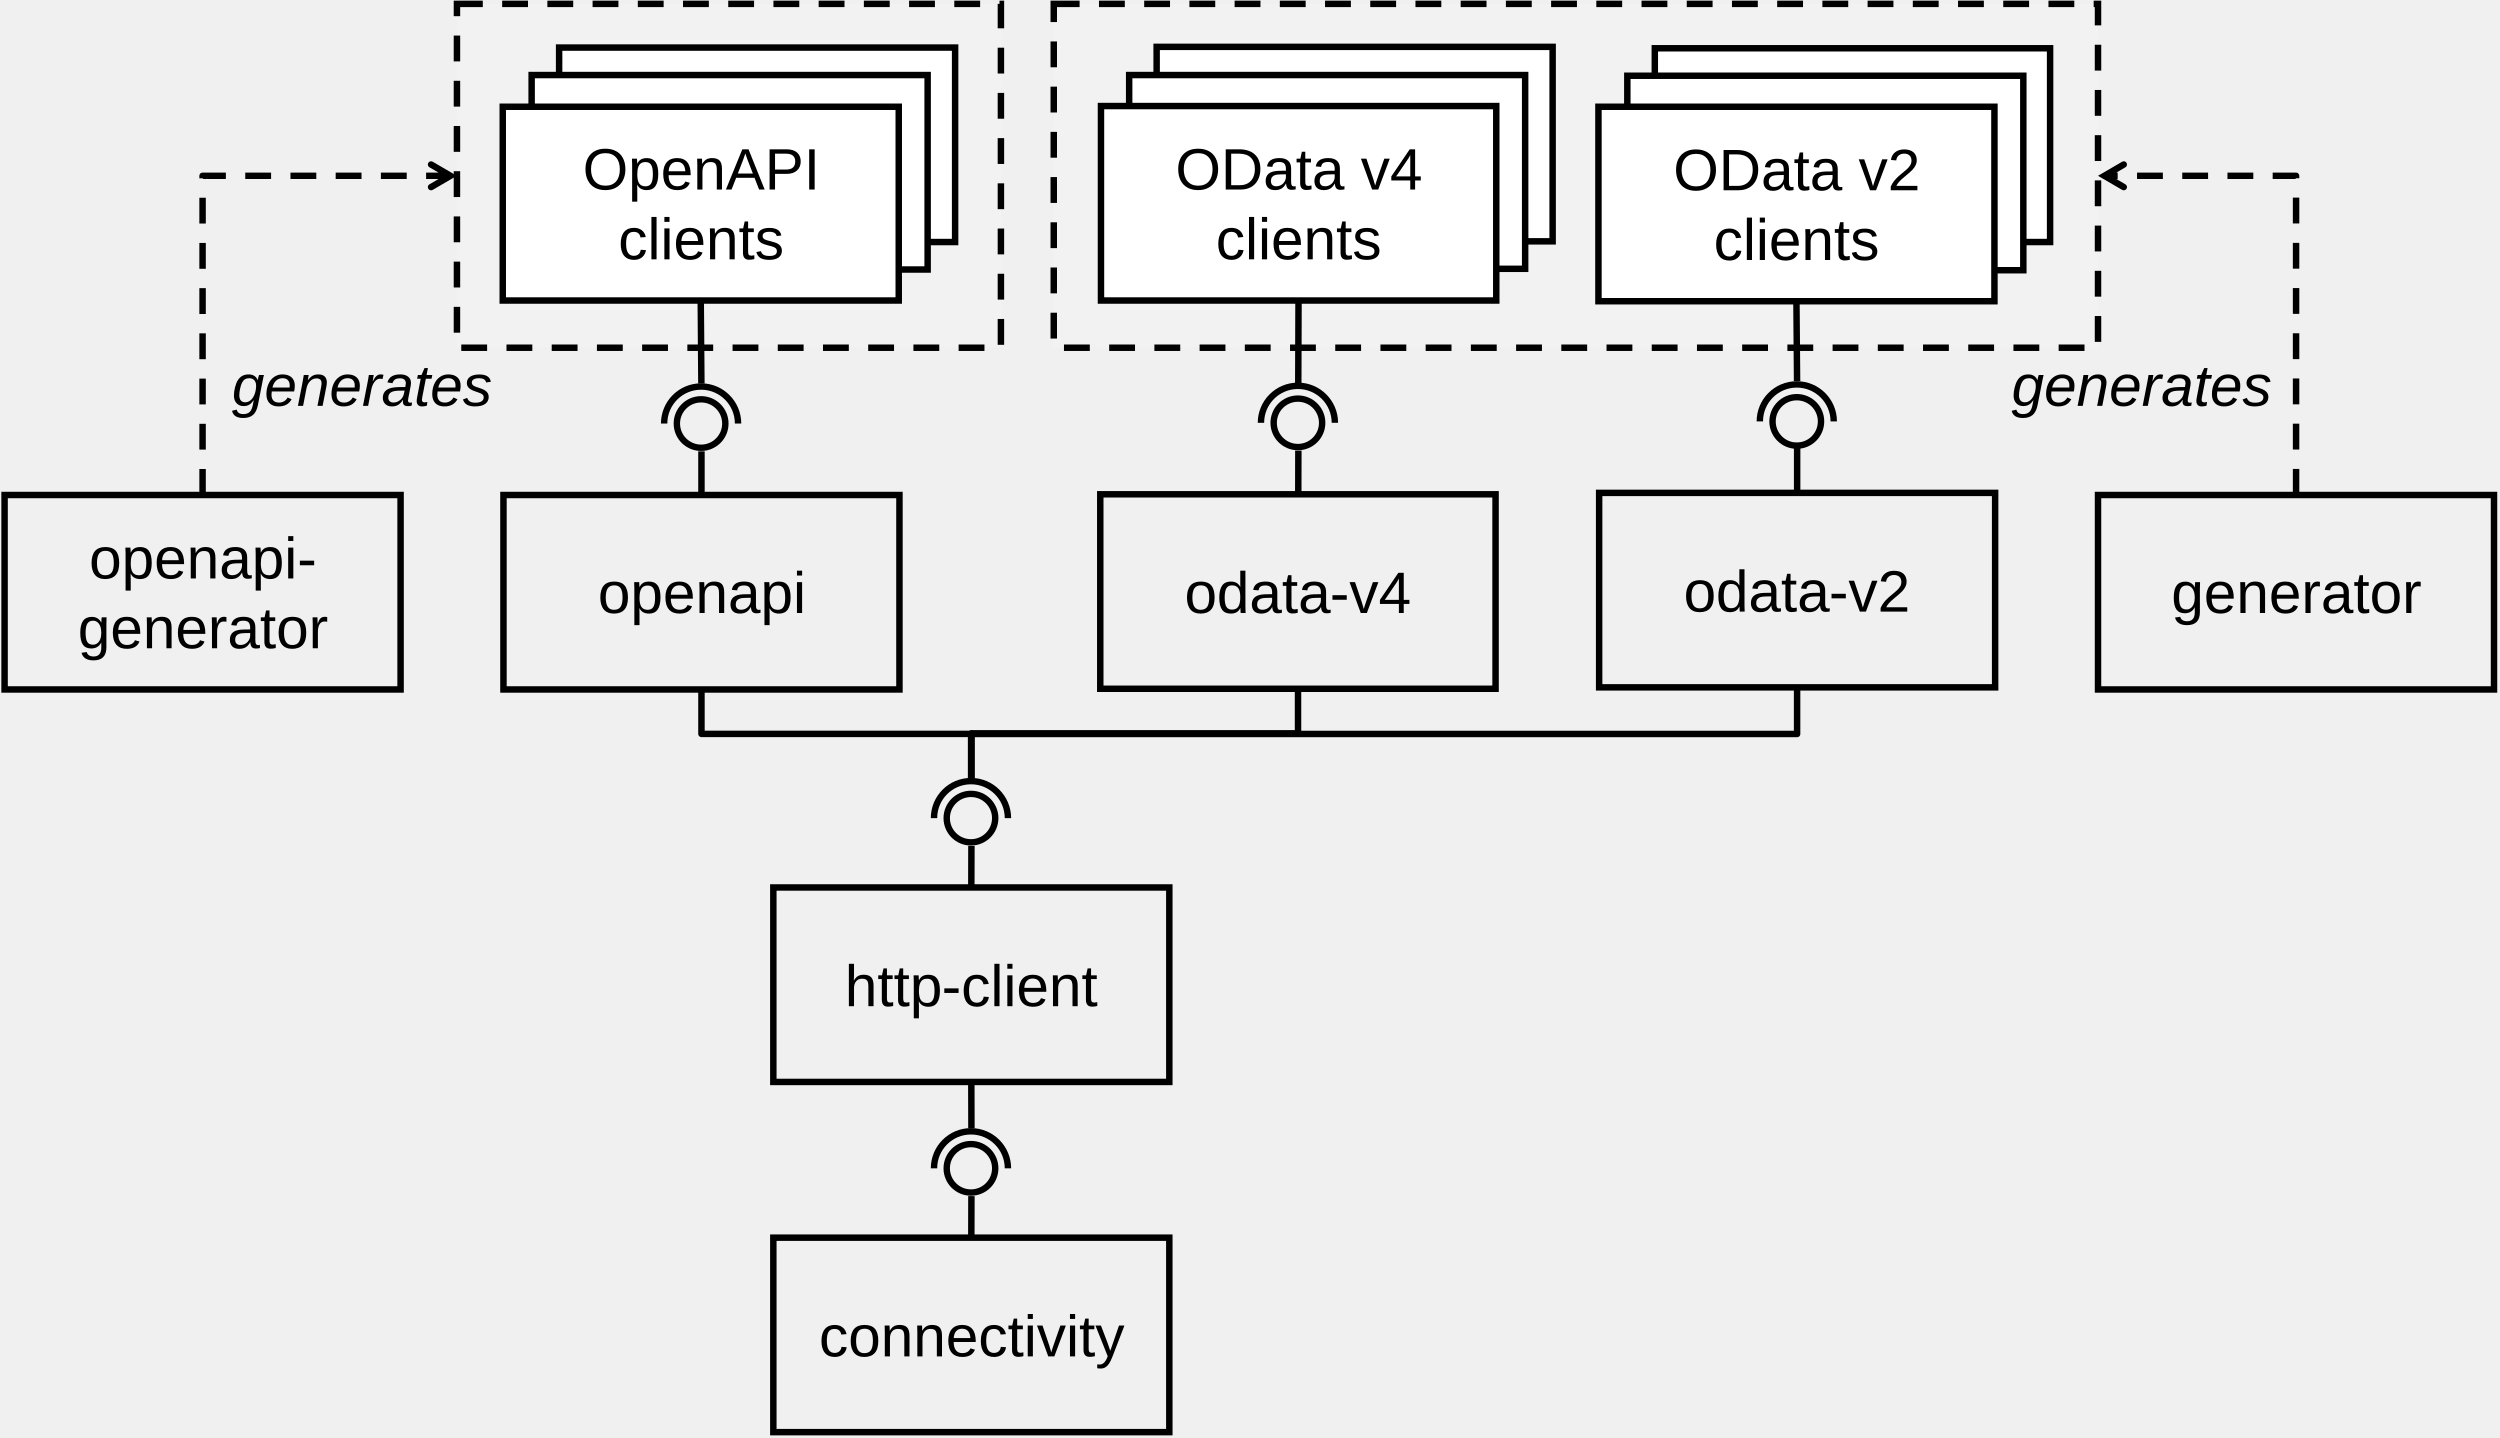
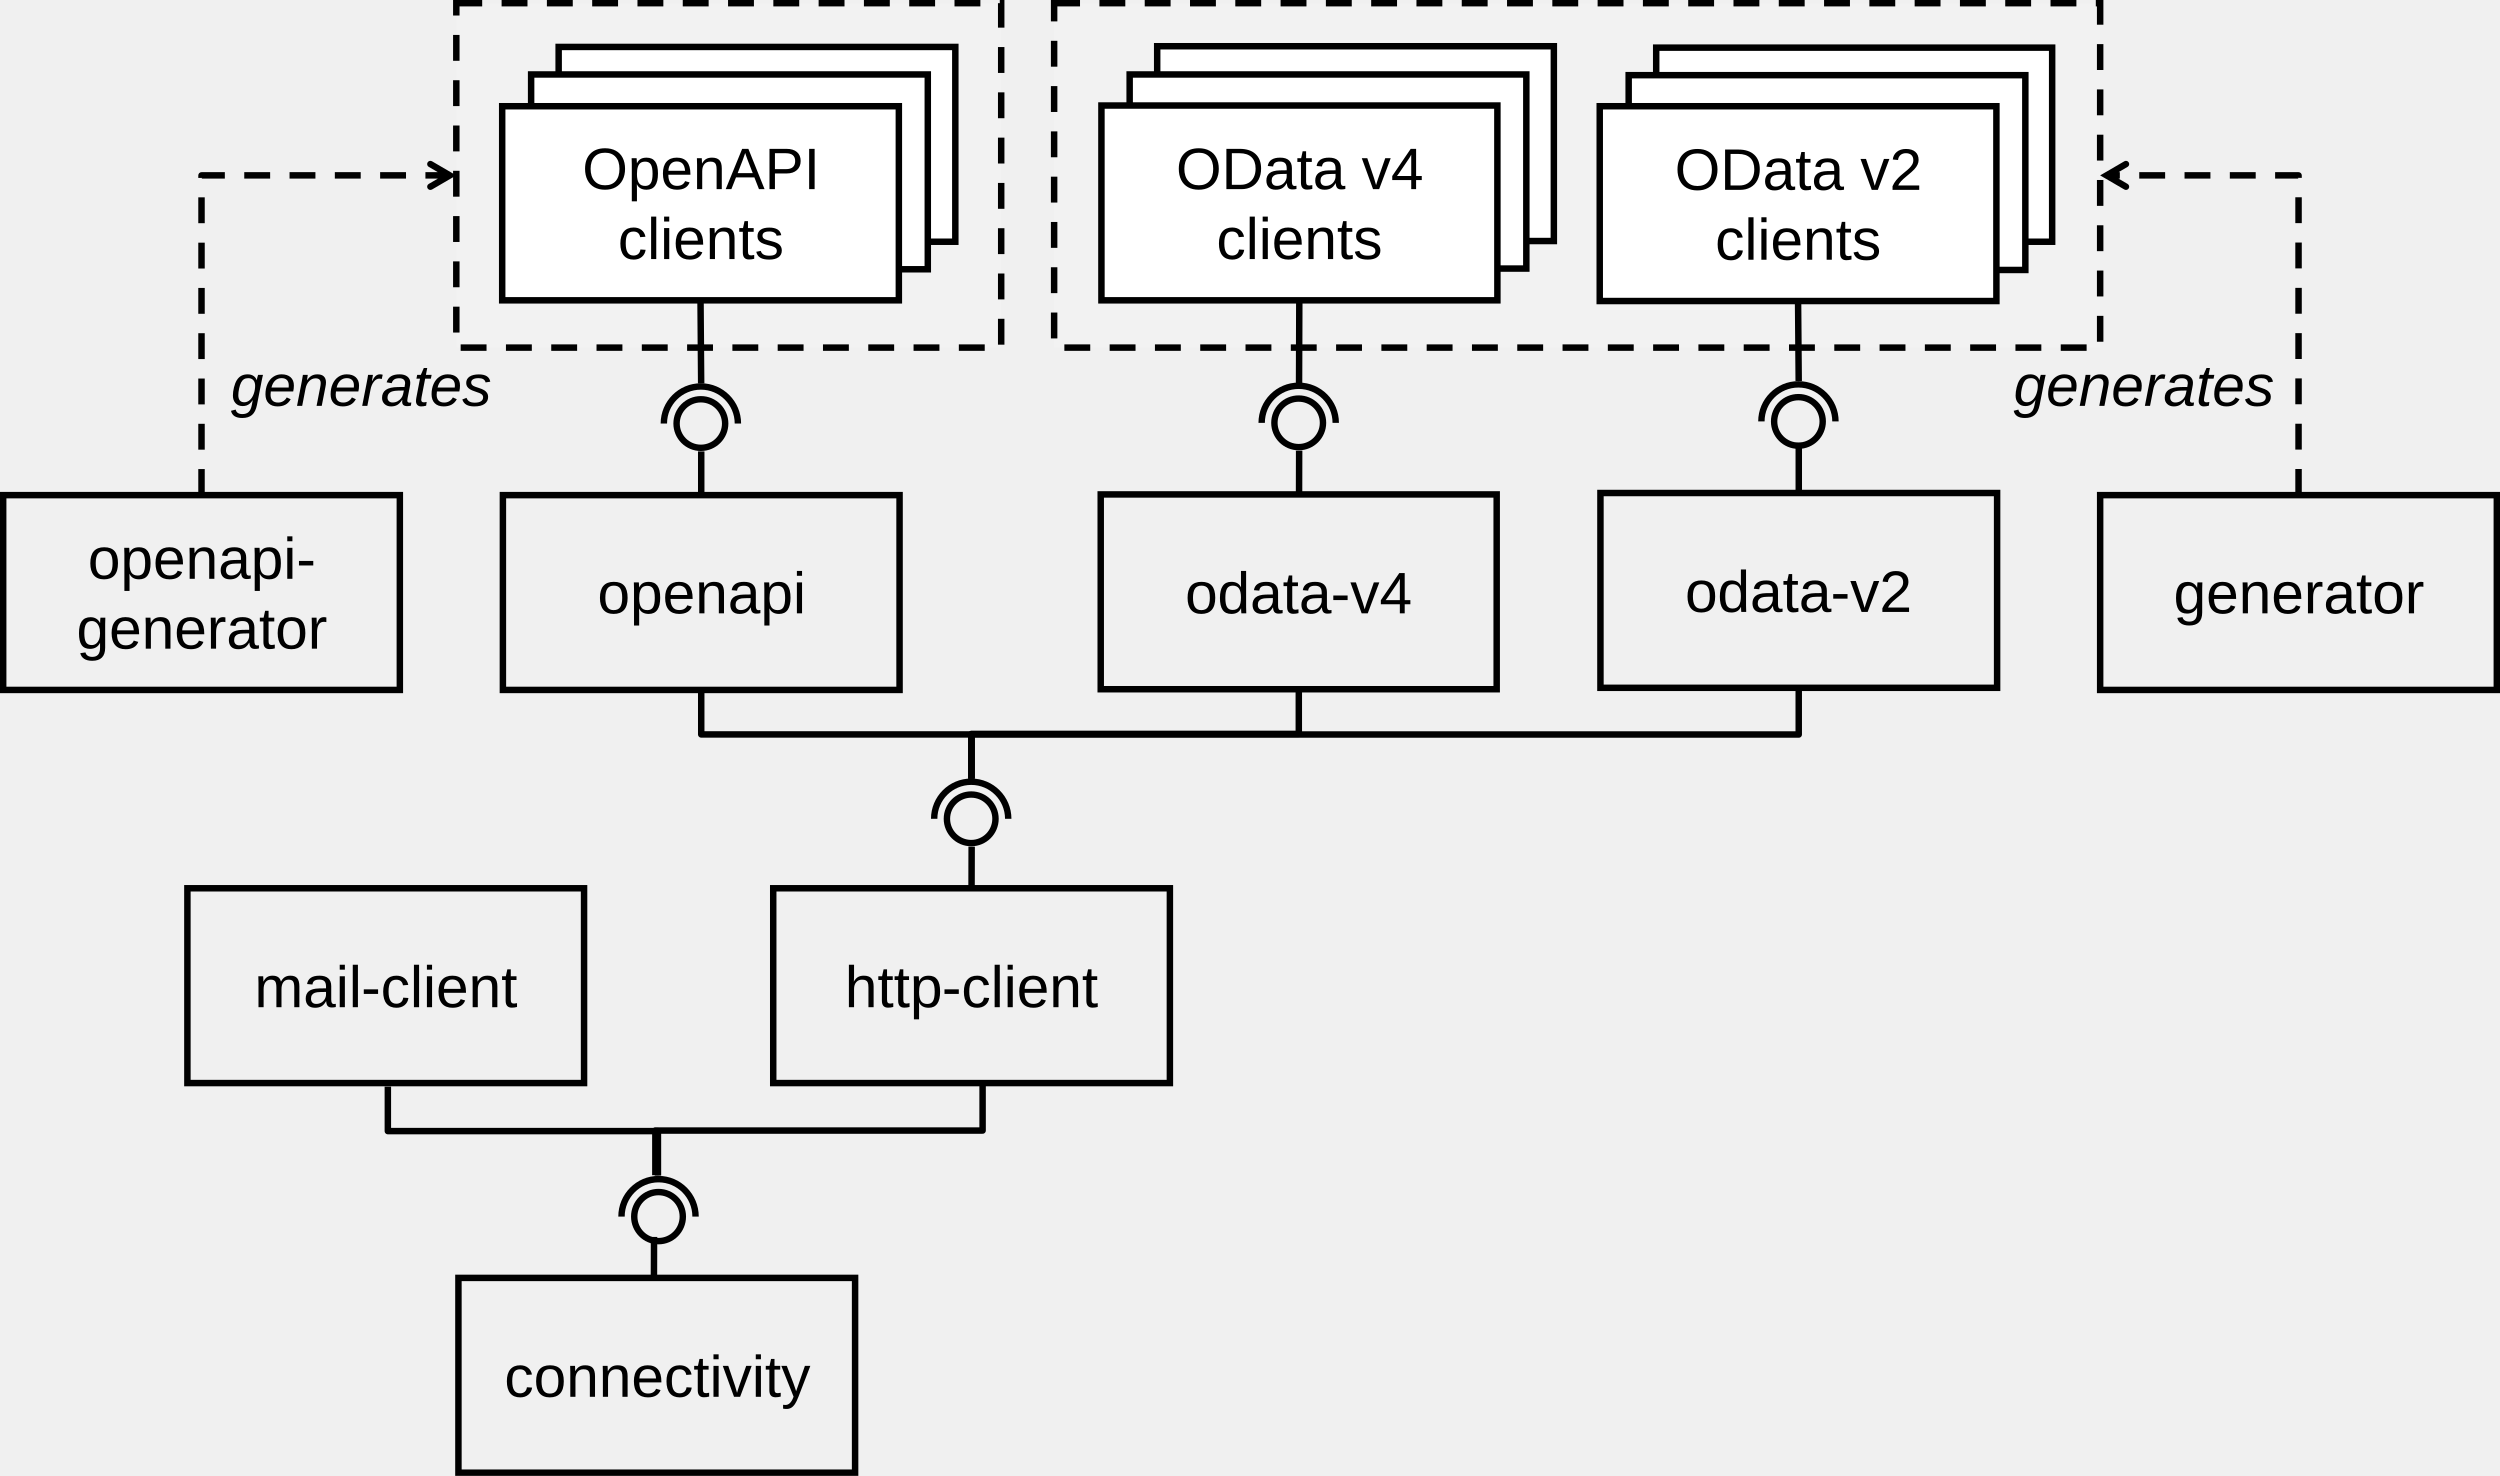
- <svg xmlns="http://www.w3.org/2000/svg" width="3548" height="2040" xml:space="preserve" overflow="hidden">
+ <svg xmlns="http://www.w3.org/2000/svg" width="3542" height="2091" overflow="hidden">
  <defs>
    <clipPath id="clip0">
-       <rect x="719" y="412" width="3548" height="2040" />
+       <rect x="721" y="413" width="3542" height="2091" />
    </clipPath>
  </defs>
-   <g clip-path="url(#clip0)" transform="translate(-719 -412)">
-     <rect x="1367.5" y="417.5" width="772" height="488" stroke="#000000" stroke-width="9.167" stroke-linecap="butt" stroke-linejoin="miter" stroke-miterlimit="8" stroke-dasharray="36.667 27.5" stroke-opacity="1" fill="#F2F2F2" fill-opacity="1" />
-     <rect x="2214.5" y="417.5" width="1482" height="488" stroke="#000000" stroke-width="9.167" stroke-linecap="butt" stroke-linejoin="miter" stroke-miterlimit="8" stroke-dasharray="36.667 27.5" stroke-opacity="1" fill="#F2F2F2" fill-opacity="1" />
-     <rect x="1816.5" y="2168.5" width="562" height="276" stroke="#000000" stroke-width="9.167" stroke-linecap="butt" stroke-linejoin="miter" stroke-miterlimit="8" stroke-opacity="1" fill="none" />
-     <text fill="#000000" fill-opacity="1" font-family="Arial,Arial_MSFontService,sans-serif" font-style="normal" font-variant="normal" font-weight="400" font-stretch="normal" font-size="83" text-anchor="start" direction="ltr" writing-mode="lr-tb" unicode-bidi="normal" text-decoration="none" transform="matrix(1 0 0 1 1881.31 2337)">connectivity</text>
-     <rect x="1816.5" y="1671.5" width="562" height="276" stroke="#000000" stroke-width="9.167" stroke-linecap="butt" stroke-linejoin="miter" stroke-miterlimit="8" stroke-opacity="1" fill="none" />
-     <text fill="#000000" fill-opacity="1" font-family="Arial,Arial_MSFontService,sans-serif" font-style="normal" font-variant="normal" font-weight="400" font-stretch="normal" font-size="83" text-anchor="start" direction="ltr" writing-mode="lr-tb" unicode-bidi="normal" text-decoration="none" transform="matrix(1 0 0 1 1917.97 1840)">http<tspan fill="#000000" fill-opacity="1" font-family="Arial,Arial_MSFontService,sans-serif" font-style="normal" font-variant="normal" font-weight="400" font-stretch="normal" font-size="83" text-anchor="start" direction="ltr" writing-mode="lr-tb" unicode-bidi="normal" text-decoration="none" x="137.5" y="0">-</tspan>client</text>
-     <rect x="2988.5" y="1111.5" width="562" height="276" stroke="#000000" stroke-width="9.167" stroke-linecap="butt" stroke-linejoin="miter" stroke-miterlimit="8" stroke-opacity="1" fill="none" />
-     <text fill="#000000" fill-opacity="1" font-family="Arial,Arial_MSFontService,sans-serif" font-style="normal" font-variant="normal" font-weight="400" font-stretch="normal" font-size="83" text-anchor="start" direction="ltr" writing-mode="lr-tb" unicode-bidi="normal" text-decoration="none" transform="matrix(1 0 0 1 3108.38 1280)">o<tspan fill="#000000" fill-opacity="1" font-family="Arial,Arial_MSFontService,sans-serif" font-style="normal" font-variant="normal" font-weight="400" font-stretch="normal" font-size="83" text-anchor="start" direction="ltr" writing-mode="lr-tb" unicode-bidi="normal" text-decoration="none" x="45.834" y="0">data</tspan>
-       <tspan fill="#000000" fill-opacity="1" font-family="Arial,Arial_MSFontService,sans-serif" font-style="normal" font-variant="normal" font-weight="400" font-stretch="normal" font-size="83" text-anchor="start" direction="ltr" writing-mode="lr-tb" unicode-bidi="normal" text-decoration="none" x="206.25" y="0">-</tspan>v2</text>
-     <rect x="2280.5" y="1113.5" width="561" height="276" stroke="#000000" stroke-width="9.167" stroke-linecap="butt" stroke-linejoin="miter" stroke-miterlimit="8" stroke-opacity="1" fill="none" />
-     <text fill="#000000" fill-opacity="1" font-family="Arial,Arial_MSFontService,sans-serif" font-style="normal" font-variant="normal" font-weight="400" font-stretch="normal" font-size="83" text-anchor="start" direction="ltr" writing-mode="lr-tb" unicode-bidi="normal" text-decoration="none" transform="matrix(1 0 0 1 2400.09 1282)">o<tspan fill="#000000" fill-opacity="1" font-family="Arial,Arial_MSFontService,sans-serif" font-style="normal" font-variant="normal" font-weight="400" font-stretch="normal" font-size="83" text-anchor="start" direction="ltr" writing-mode="lr-tb" unicode-bidi="normal" text-decoration="none" x="45.834" y="0">data</tspan>
-       <tspan fill="#000000" fill-opacity="1" font-family="Arial,Arial_MSFontService,sans-serif" font-style="normal" font-variant="normal" font-weight="400" font-stretch="normal" font-size="83" text-anchor="start" direction="ltr" writing-mode="lr-tb" unicode-bidi="normal" text-decoration="none" x="206.25" y="0">-</tspan>v4</text>
-     <rect x="1433.5" y="1114.5" width="562" height="276" stroke="#000000" stroke-width="9.167" stroke-linecap="butt" stroke-linejoin="miter" stroke-miterlimit="8" stroke-opacity="1" fill="none" />
-     <text fill="#000000" fill-opacity="1" font-family="Arial,Arial_MSFontService,sans-serif" font-style="normal" font-variant="normal" font-weight="400" font-stretch="normal" font-size="83" text-anchor="start" direction="ltr" writing-mode="lr-tb" unicode-bidi="normal" text-decoration="none" transform="matrix(1 0 0 1 1567.52 1282)">openapi</text>
-     <rect x="3696.5" y="1114.5" width="562" height="276" stroke="#000000" stroke-width="9.167" stroke-linecap="butt" stroke-linejoin="miter" stroke-miterlimit="8" stroke-opacity="1" fill="none" />
-     <text fill="#000000" fill-opacity="1" font-family="Arial,Arial_MSFontService,sans-serif" font-style="normal" font-variant="normal" font-weight="400" font-stretch="normal" font-size="83" text-anchor="start" direction="ltr" writing-mode="lr-tb" unicode-bidi="normal" text-decoration="none" transform="matrix(1 0 0 1 3800.51 1282)">generator</text>
-     <rect x="725.5" y="1114.5" width="562" height="276" stroke="#000000" stroke-width="9.167" stroke-linecap="butt" stroke-linejoin="miter" stroke-miterlimit="8" stroke-opacity="1" fill="none" />
-     <text fill="#000000" fill-opacity="1" font-family="Arial,Arial_MSFontService,sans-serif" font-style="normal" font-variant="normal" font-weight="400" font-stretch="normal" font-size="83" text-anchor="start" direction="ltr" writing-mode="lr-tb" unicode-bidi="normal" text-decoration="none" transform="matrix(1 0 0 1 845.477 1233)">openapi-<tspan fill="#000000" fill-opacity="1" font-family="Arial,Arial_MSFontService,sans-serif" font-style="normal" font-variant="normal" font-weight="400" font-stretch="normal" font-size="83" text-anchor="start" direction="ltr" writing-mode="lr-tb" unicode-bidi="normal" text-decoration="none" x="-16.042" y="99">generator</tspan>
+   <g clip-path="url(#clip0)" transform="translate(-721 -413)">
+     <rect x="1367.5" y="417.5" width="772" height="488" stroke="#000000" stroke-width="9.167" stroke-miterlimit="8" stroke-dasharray="36.667 27.5" fill="#F2F2F2" />
+     <rect x="2214.5" y="417.5" width="1482" height="488" stroke="#000000" stroke-width="9.167" stroke-miterlimit="8" stroke-dasharray="36.667 27.5" fill="#F2F2F2" />
+     <rect x="1816.5" y="1671.5" width="562" height="276" stroke="#000000" stroke-width="9.167" stroke-miterlimit="8" fill="none" />
+     <text font-family="Arial,Arial_MSFontService,sans-serif" font-weight="400" font-size="83" transform="matrix(1 0 0 1 1917.97 1840)">http<tspan font-size="83" x="137.5" y="0">-</tspan>client</text>
+     <rect x="2988.5" y="1111.5" width="562" height="276" stroke="#000000" stroke-width="9.167" stroke-miterlimit="8" fill="none" />
+     <text font-family="Arial,Arial_MSFontService,sans-serif" font-weight="400" font-size="83" transform="matrix(1 0 0 1 3108.38 1280)">o<tspan font-size="83" x="45.834" y="0">data</tspan>
+       <tspan font-size="83" x="206.25" y="0">-</tspan>v2</text>
+     <rect x="2280.5" y="1113.5" width="561" height="276" stroke="#000000" stroke-width="9.167" stroke-miterlimit="8" fill="none" />
+     <text font-family="Arial,Arial_MSFontService,sans-serif" font-weight="400" font-size="83" transform="matrix(1 0 0 1 2400.09 1282)">o<tspan font-size="83" x="45.834" y="0">data</tspan>
+       <tspan font-size="83" x="206.25" y="0">-</tspan>v4</text>
+     <rect x="1433.5" y="1114.5" width="562" height="276" stroke="#000000" stroke-width="9.167" stroke-miterlimit="8" fill="none" />
+     <text font-family="Arial,Arial_MSFontService,sans-serif" font-weight="400" font-size="83" transform="matrix(1 0 0 1 1567.52 1282)">openapi</text>
+     <rect x="3696.5" y="1114.5" width="562" height="276" stroke="#000000" stroke-width="9.167" stroke-miterlimit="8" fill="none" />
+     <text font-family="Arial,Arial_MSFontService,sans-serif" font-weight="400" font-size="83" transform="matrix(1 0 0 1 3800.51 1282)">generator</text>
+     <rect x="725.5" y="1114.5" width="562" height="276" stroke="#000000" stroke-width="9.167" stroke-miterlimit="8" fill="none" />
+     <text font-family="Arial,Arial_MSFontService,sans-serif" font-weight="400" font-size="83" transform="matrix(1 0 0 1 845.477 1233)">openapi-<tspan font-size="83" x="-16.042" y="99">generator</tspan>
    </text>
-     <path d="M0 0 0.136 59.397" stroke="#000000" stroke-width="9.167" stroke-linecap="butt" stroke-linejoin="round" stroke-miterlimit="10" stroke-opacity="1" fill="none" fill-rule="evenodd" transform="matrix(1 0 0 -1 2097.5 2168.9)" />
-     <path d="M2097.64 2013.3 2097.5 1947.5" stroke="#000000" stroke-width="9.167" stroke-linecap="butt" stroke-linejoin="round" stroke-miterlimit="10" stroke-opacity="1" fill="none" fill-rule="evenodd" />
-     <path d="M2097.5 1516.02 2097.5 1452.76 2561.15 1452.76 2561.15 1389.5" stroke="#000000" stroke-width="9.167" stroke-linecap="butt" stroke-linejoin="round" stroke-miterlimit="10" stroke-opacity="1" fill="none" fill-rule="evenodd" />
-     <path d="M3269.44 1387.5 3269.44 1453.66 2097.5 1453.66 2097.5 1516.08" stroke="#000000" stroke-width="9.167" stroke-linecap="butt" stroke-linejoin="round" stroke-miterlimit="10" stroke-opacity="1" fill="none" fill-rule="evenodd" />
-     <path d="M0-4.583 36.667-4.583 36.667 4.583 0 4.583ZM64.167-4.583 100.833-4.583 100.833 4.583 64.167 4.583ZM128.333-4.583 165-4.583 165 4.583 128.333 4.583ZM192.5-4.583 229.167-4.583 229.167 4.583 192.5 4.583ZM256.667-4.583 293.333-4.583 293.333 4.583 256.667 4.583ZM320.833-4.583 357.5-4.583 357.5 4.583 320.833 4.583ZM385-4.583 421.667-4.583 421.667 4.583 385 4.583ZM449.167-4.583 452.64-4.583C455.172-4.583 457.224-2.531 457.224 0L457.224 33.193 448.057 33.193 448.057 0 452.64 4.583 449.167 4.583ZM457.224 60.693 457.224 97.36 448.057 97.36 448.057 60.693ZM457.224 124.86 457.224 161.526 448.057 161.526 448.057 124.86ZM457.224 189.026 457.224 225.693 448.057 225.693 448.057 189.026ZM457.224 253.193 457.224 272.008 448.057 272.008 448.057 253.193ZM472.641 246.817 452.64 281.104 432.64 246.817C431.364 244.631 432.103 241.824 434.289 240.549 436.476 239.273 439.282 240.012 440.558 242.198L456.599 269.698 448.681 269.698 464.723 242.198C465.998 240.012 468.805 239.273 470.991 240.549 473.178 241.824 473.916 244.631 472.641 246.817Z" fill="#000000" fill-rule="nonzero" fill-opacity="1" transform="matrix(-1.83697e-16 -1 -1 1.83697e-16 3977.58 1114.14)" />
-     <path d="M1001.92 1114.27 1001.92 1077.61 1011.08 1077.61 1011.08 1114.27ZM1001.92 1050.11 1001.92 1013.44 1011.08 1013.44 1011.08 1050.11ZM1001.92 985.939 1001.92 949.272 1011.08 949.272 1011.08 985.939ZM1001.92 921.772 1001.92 885.105 1011.08 885.105 1011.08 921.772ZM1001.92 857.605 1001.92 820.939 1011.08 820.939 1011.08 857.605ZM1001.92 793.439 1001.92 756.772 1011.08 756.772 1011.08 793.439ZM1001.92 729.272 1001.92 692.605 1011.08 692.605 1011.08 729.272ZM1001.92 665.105 1001.92 661.5C1001.92 658.969 1003.97 656.917 1006.5 656.917L1039.56 656.917 1039.56 666.083 1006.5 666.083 1011.08 661.5 1011.08 665.105ZM1067.06 656.917 1103.73 656.917 1103.73 666.083 1067.06 666.083ZM1131.23 656.917 1167.89 656.917 1167.89 666.083 1131.23 666.083ZM1195.39 656.917 1232.06 656.917 1232.06 666.083 1195.39 666.083ZM1259.56 656.917 1296.23 656.917 1296.23 666.083 1259.56 666.083ZM1323.73 656.917 1358.26 656.917 1358.26 666.083 1323.73 666.083ZM1333.07 641.499 1367.36 661.5 1333.07 681.501C1330.88 682.776 1328.08 682.037 1326.8 679.851 1325.52 677.664 1326.26 674.858 1328.45 673.583L1355.95 657.541 1355.95 665.459 1328.45 649.417C1326.26 648.142 1325.52 645.335 1326.8 643.149 1328.08 640.962 1330.88 640.224 1333.07 641.499Z" fill="#000000" fill-rule="nonzero" fill-opacity="1" />
-     <path d="M3269.5 1112.21 3269.5 1040.5" stroke="#000000" stroke-width="9.167" stroke-linecap="butt" stroke-linejoin="round" stroke-miterlimit="10" stroke-opacity="1" fill="none" fill-rule="evenodd" />
-     <path d="M0 0 0.126 62.273" stroke="#000000" stroke-width="9.167" stroke-linecap="butt" stroke-linejoin="round" stroke-miterlimit="10" stroke-opacity="1" fill="none" fill-rule="evenodd" transform="matrix(1 0 0 -1 2561.5 1113.77)" />
-     <path d="M0 0 0 61.502" stroke="#000000" stroke-width="9.167" stroke-linecap="butt" stroke-linejoin="round" stroke-miterlimit="10" stroke-opacity="1" fill="none" fill-rule="evenodd" transform="matrix(1 0 0 -1 1714.5 1114)" />
-     <path d="M0 0 0.713 236.162" stroke="#000000" stroke-width="9.167" stroke-linecap="butt" stroke-linejoin="round" stroke-miterlimit="10" stroke-opacity="1" fill="none" fill-rule="evenodd" transform="matrix(1 0 0 -1 2561.5 955.662)" />
-     <path d="M1713.5 838.5 1714.41 956.432" stroke="#000000" stroke-width="9.167" stroke-linecap="butt" stroke-linejoin="round" stroke-miterlimit="10" stroke-opacity="1" fill="none" fill-rule="evenodd" />
-     <path d="M3269.4 953.016 3268.5 839.5" stroke="#000000" stroke-width="9.167" stroke-linecap="butt" stroke-linejoin="round" stroke-miterlimit="10" stroke-opacity="1" fill="none" fill-rule="evenodd" />
-     <text fill="#000000" fill-opacity="1" font-family="Arial,Arial_MSFontService,sans-serif" font-style="italic" font-variant="normal" font-weight="400" font-stretch="normal" font-size="83" text-anchor="start" direction="ltr" writing-mode="lr-tb" unicode-bidi="normal" text-decoration="none" transform="matrix(1 0 0 1 1048.14 988)">generates</text>
-     <path d="M0 0 63.032 0 63.032 382.672 126.063 382.672" stroke="#000000" stroke-width="9.167" stroke-linecap="butt" stroke-linejoin="round" stroke-miterlimit="10" stroke-opacity="1" fill="none" fill-rule="evenodd" transform="matrix(1.83697e-16 1 1 -1.83697e-16 1714.5 1390.5)" />
-     <path d="M2154 1573.08 2144.93 1573.08C2144.93 1546.57 2123.47 1525.08 2097 1525.08 2070.53 1525.08 2049.07 1546.57 2049.07 1573.08L2040 1573.08C2040 1541.56 2065.52 1516 2097 1516 2128.48 1516 2154 1541.56 2154 1573.08ZM2097 1602.96C2113.49 1602.96 2126.87 1589.59 2126.87 1573.08 2126.87 1556.58 2113.49 1543.2 2097 1543.2 2080.51 1543.2 2067.13 1556.58 2067.13 1573.08 2067.13 1589.59 2080.51 1602.96 2097 1602.96ZM2097 1612C2075.49 1612 2058.04 1594.58 2058.04 1573.08 2058.04 1551.59 2075.49 1534.16 2097 1534.16 2118.52 1534.16 2135.96 1551.59 2135.96 1573.08 2135.96 1594.58 2118.52 1612 2097 1612Z" fill="#000000" fill-rule="evenodd" fill-opacity="1" />
-     <path d="M0 0 0.136 59.647" stroke="#000000" stroke-width="9.167" stroke-linecap="butt" stroke-linejoin="round" stroke-miterlimit="10" stroke-opacity="1" fill="none" fill-rule="evenodd" transform="matrix(1 0 0 -1 2097.5 1672.15)" />
-     <path d="M2154 2070.08 2144.93 2070.08C2144.93 2043.57 2123.47 2022.08 2097 2022.08 2070.53 2022.08 2049.07 2043.57 2049.07 2070.08L2040 2070.08C2040 2038.56 2065.52 2013 2097 2013 2128.48 2013 2154 2038.56 2154 2070.08ZM2097 2099.96C2113.49 2099.96 2126.87 2086.59 2126.87 2070.08 2126.87 2053.58 2113.49 2040.2 2097 2040.2 2080.51 2040.2 2067.13 2053.58 2067.13 2070.08 2067.13 2086.59 2080.51 2099.96 2097 2099.96ZM2097 2109C2075.49 2109 2058.04 2091.58 2058.04 2070.08 2058.04 2048.59 2075.49 2031.16 2097 2031.16 2118.52 2031.16 2135.96 2048.59 2135.96 2070.08 2135.96 2091.58 2118.52 2109 2097 2109Z" fill="#000000" fill-rule="evenodd" fill-opacity="1" />
-     <path d="M3326 1010.08 3316.93 1010.08C3316.93 983.571 3295.47 962.081 3269 962.081 3242.53 962.081 3221.07 983.571 3221.07 1010.08L3212 1010.08C3212 978.556 3237.52 953 3269 953 3300.48 953 3326 978.556 3326 1010.08ZM3269 1039.96C3285.49 1039.96 3298.87 1026.59 3298.87 1010.08 3298.87 993.577 3285.49 980.198 3269 980.198 3252.51 980.198 3239.13 993.577 3239.13 1010.08 3239.13 1026.59 3252.51 1039.96 3269 1039.96ZM3269 1049C3247.49 1049 3230.04 1031.58 3230.04 1010.08 3230.04 988.587 3247.49 971.162 3269 971.162 3290.52 971.162 3307.96 988.587 3307.96 1010.08 3307.96 1031.58 3290.52 1049 3269 1049Z" fill="#000000" fill-rule="evenodd" fill-opacity="1" />
-     <path d="M2618 1012.08 2608.93 1012.08C2608.93 985.571 2587.47 964.081 2561 964.081 2534.53 964.081 2513.07 985.571 2513.07 1012.08L2504 1012.08C2504 980.556 2529.52 955 2561 955 2592.48 955 2618 980.556 2618 1012.08ZM2561 1041.96C2577.49 1041.96 2590.87 1028.59 2590.87 1012.08 2590.87 995.577 2577.49 982.198 2561 982.198 2544.51 982.198 2531.13 995.577 2531.13 1012.08 2531.13 1028.59 2544.51 1041.96 2561 1041.96ZM2561 1051C2539.48 1051 2522.04 1033.58 2522.04 1012.08 2522.04 990.587 2539.48 973.162 2561 973.162 2582.52 973.162 2599.96 990.587 2599.96 1012.08 2599.96 1033.58 2582.52 1051 2561 1051Z" fill="#000000" fill-rule="evenodd" fill-opacity="1" />
-     <path d="M1771 1013.08 1761.93 1013.08C1761.93 986.571 1740.47 965.081 1714 965.081 1687.53 965.081 1666.07 986.571 1666.07 1013.08L1657 1013.08C1657 981.556 1682.52 956 1714 956 1745.48 956 1771 981.556 1771 1013.08ZM1714 1042.96C1730.49 1042.96 1743.87 1029.59 1743.87 1013.08 1743.87 996.577 1730.49 983.198 1714 983.198 1697.51 983.198 1684.13 996.577 1684.13 1013.08 1684.13 1029.59 1697.51 1042.96 1714 1042.96ZM1714 1052C1692.48 1052 1675.04 1034.58 1675.04 1013.08 1675.04 991.587 1692.48 974.162 1714 974.162 1735.52 974.162 1752.96 991.587 1752.96 1013.08 1752.96 1034.58 1735.52 1052 1714 1052Z" fill="#000000" fill-rule="evenodd" fill-opacity="1" />
-     <text fill="#000000" fill-opacity="1" font-family="Arial,Arial_MSFontService,sans-serif" font-style="italic" font-variant="normal" font-weight="400" font-stretch="normal" font-size="83" text-anchor="start" direction="ltr" writing-mode="lr-tb" unicode-bidi="normal" text-decoration="none" transform="matrix(1 0 0 1 3573.86 988)">generates</text>
-     <rect x="1512.5" y="479.5" width="562" height="276" stroke="#000000" stroke-width="9.167" stroke-linecap="butt" stroke-linejoin="miter" stroke-miterlimit="8" stroke-opacity="1" fill="#FFFFFF" fill-opacity="1" />
-     <text fill="#000000" fill-opacity="1" font-family="Arial,Arial_MSFontService,sans-serif" font-style="normal" font-variant="normal" font-weight="400" font-stretch="normal" font-size="83" text-anchor="start" direction="ltr" writing-mode="lr-tb" unicode-bidi="normal" text-decoration="none" transform="matrix(1 0 0 1 1625.49 598)">OpenAPI<tspan fill="#000000" fill-opacity="1" font-family="Arial,Arial_MSFontService,sans-serif" font-style="normal" font-variant="normal" font-weight="400" font-stretch="normal" font-size="83" text-anchor="start" direction="ltr" writing-mode="lr-tb" unicode-bidi="normal" text-decoration="none" x="71.042" y="99">client</tspan>
+     <path d="M2097.5 1516.02 2097.5 1452.76 2561.15 1452.76 2561.15 1389.5" stroke="#000000" stroke-width="9.167" stroke-linejoin="round" stroke-miterlimit="10" fill="none" fill-rule="evenodd" />
+     <path d="M3269.44 1387.5 3269.44 1453.66 2097.5 1453.66 2097.5 1516.08" stroke="#000000" stroke-width="9.167" stroke-linejoin="round" stroke-miterlimit="10" fill="none" fill-rule="evenodd" />
+     <path d="M0-4.583 36.667-4.583 36.667 4.583 0 4.583ZM64.167-4.583 100.833-4.583 100.833 4.583 64.167 4.583ZM128.333-4.583 165-4.583 165 4.583 128.333 4.583ZM192.5-4.583 229.167-4.583 229.167 4.583 192.5 4.583ZM256.667-4.583 293.333-4.583 293.333 4.583 256.667 4.583ZM320.833-4.583 357.5-4.583 357.5 4.583 320.833 4.583ZM385-4.583 421.667-4.583 421.667 4.583 385 4.583ZM449.167-4.583 452.64-4.583C455.172-4.583 457.224-2.531 457.224 0L457.224 33.193 448.057 33.193 448.057 0 452.64 4.583 449.167 4.583ZM457.224 60.693 457.224 97.36 448.057 97.36 448.057 60.693ZM457.224 124.86 457.224 161.526 448.057 161.526 448.057 124.86ZM457.224 189.026 457.224 225.693 448.057 225.693 448.057 189.026ZM457.224 253.193 457.224 272.008 448.057 272.008 448.057 253.193ZM472.641 246.817 452.64 281.104 432.64 246.817C431.364 244.631 432.103 241.824 434.289 240.549 436.476 239.273 439.282 240.012 440.558 242.198L456.599 269.698 448.681 269.698 464.723 242.198C465.998 240.012 468.805 239.273 470.991 240.549 473.178 241.824 473.916 244.631 472.641 246.817Z" transform="matrix(-1.83697e-16 -1 -1 1.83697e-16 3977.58 1114.14)" />
+     <path d="M1001.92 1114.27 1001.92 1077.61 1011.08 1077.61 1011.08 1114.27ZM1001.92 1050.11 1001.92 1013.44 1011.08 1013.44 1011.08 1050.11ZM1001.92 985.939 1001.92 949.272 1011.08 949.272 1011.08 985.939ZM1001.92 921.772 1001.92 885.105 1011.08 885.105 1011.08 921.772ZM1001.92 857.605 1001.92 820.938 1011.08 820.938 1011.08 857.605ZM1001.92 793.438 1001.92 756.772 1011.08 756.772 1011.08 793.438ZM1001.92 729.272 1001.92 692.605 1011.08 692.605 1011.08 729.272ZM1001.92 665.105 1001.92 661.5C1001.92 658.969 1003.97 656.917 1006.5 656.917L1039.56 656.917 1039.56 666.083 1006.5 666.083 1011.08 661.5 1011.08 665.105ZM1067.06 656.917 1103.73 656.917 1103.73 666.083 1067.06 666.083ZM1131.23 656.917 1167.89 656.917 1167.89 666.083 1131.23 666.083ZM1195.39 656.917 1232.06 656.917 1232.06 666.083 1195.39 666.083ZM1259.56 656.917 1296.23 656.917 1296.23 666.083 1259.56 666.083ZM1323.73 656.917 1358.26 656.917 1358.26 666.083 1323.73 666.083ZM1333.07 641.499 1367.36 661.5 1333.07 681.5C1330.88 682.776 1328.08 682.037 1326.8 679.851 1325.52 677.664 1326.26 674.858 1328.45 673.583L1355.95 657.541 1355.95 665.459 1328.45 649.417C1326.26 648.142 1325.52 645.335 1326.8 643.149 1328.08 640.962 1330.88 640.224 1333.07 641.499Z" />
+     <path d="M3269.5 1112.21 3269.5 1040.5" stroke="#000000" stroke-width="9.167" stroke-linejoin="round" stroke-miterlimit="10" fill="none" fill-rule="evenodd" />
+     <path d="M0 0 0.126 62.273" stroke="#000000" stroke-width="9.167" stroke-linejoin="round" stroke-miterlimit="10" fill="none" fill-rule="evenodd" transform="matrix(1 0 0 -1 2561.5 1113.77)" />
+     <path d="M0 0 0 61.502" stroke="#000000" stroke-width="9.167" stroke-linejoin="round" stroke-miterlimit="10" fill="none" fill-rule="evenodd" transform="matrix(1 0 0 -1 1714.5 1114)" />
+     <path d="M0 0 0.713 236.162" stroke="#000000" stroke-width="9.167" stroke-linejoin="round" stroke-miterlimit="10" fill="none" fill-rule="evenodd" transform="matrix(1 0 0 -1 2561.5 955.662)" />
+     <path d="M1713.5 838.5 1714.41 956.432" stroke="#000000" stroke-width="9.167" stroke-linejoin="round" stroke-miterlimit="10" fill="none" fill-rule="evenodd" />
+     <path d="M3269.4 953.016 3268.5 839.5" stroke="#000000" stroke-width="9.167" stroke-linejoin="round" stroke-miterlimit="10" fill="none" fill-rule="evenodd" />
+     <text font-family="Arial,Arial_MSFontService,sans-serif" font-style="italic" font-weight="400" font-size="83" transform="matrix(1 0 0 1 1048.14 988)">generates</text>
+     <path d="M0 0 63.032 0 63.032 382.672 126.063 382.672" stroke="#000000" stroke-width="9.167" stroke-linejoin="round" stroke-miterlimit="10" fill="none" fill-rule="evenodd" transform="matrix(1.83697e-16 1 1 -1.83697e-16 1714.5 1390.5)" />
+     <path d="M2154 1573.08 2144.93 1573.08C2144.93 1546.57 2123.47 1525.08 2097 1525.08 2070.53 1525.08 2049.07 1546.57 2049.07 1573.08L2040 1573.08C2040 1541.56 2065.52 1516 2097 1516 2128.48 1516 2154 1541.56 2154 1573.08ZM2097 1602.96C2113.49 1602.96 2126.87 1589.59 2126.87 1573.08 2126.87 1556.58 2113.49 1543.2 2097 1543.2 2080.51 1543.2 2067.13 1556.58 2067.13 1573.08 2067.13 1589.59 2080.51 1602.96 2097 1602.96ZM2097 1612C2075.49 1612 2058.04 1594.58 2058.04 1573.08 2058.04 1551.59 2075.49 1534.16 2097 1534.16 2118.52 1534.16 2135.96 1551.59 2135.96 1573.08 2135.96 1594.58 2118.52 1612 2097 1612Z" fill-rule="evenodd" />
+     <path d="M0 0 0.136 59.647" stroke="#000000" stroke-width="9.167" stroke-linejoin="round" stroke-miterlimit="10" fill="none" fill-rule="evenodd" transform="matrix(1 0 0 -1 2097.5 1672.15)" />
+     <path d="M3326 1010.08 3316.93 1010.08C3316.93 983.571 3295.47 962.081 3269 962.081 3242.53 962.081 3221.07 983.571 3221.07 1010.08L3212 1010.08C3212 978.556 3237.52 953 3269 953 3300.48 953 3326 978.556 3326 1010.08ZM3269 1039.96C3285.49 1039.96 3298.87 1026.59 3298.87 1010.08 3298.87 993.577 3285.49 980.198 3269 980.198 3252.51 980.198 3239.13 993.577 3239.13 1010.08 3239.13 1026.59 3252.51 1039.96 3269 1039.96ZM3269 1049C3247.49 1049 3230.04 1031.58 3230.04 1010.08 3230.04 988.587 3247.49 971.162 3269 971.162 3290.52 971.162 3307.96 988.587 3307.96 1010.08 3307.96 1031.58 3290.52 1049 3269 1049Z" fill-rule="evenodd" />
+     <path d="M2618 1012.08 2608.93 1012.08C2608.93 985.571 2587.47 964.081 2561 964.081 2534.53 964.081 2513.07 985.571 2513.07 1012.08L2504 1012.08C2504 980.556 2529.52 955 2561 955 2592.48 955 2618 980.556 2618 1012.08ZM2561 1041.96C2577.49 1041.96 2590.87 1028.59 2590.87 1012.08 2590.87 995.577 2577.49 982.198 2561 982.198 2544.51 982.198 2531.13 995.577 2531.13 1012.08 2531.13 1028.59 2544.51 1041.96 2561 1041.96ZM2561 1051C2539.48 1051 2522.04 1033.58 2522.04 1012.08 2522.04 990.587 2539.48 973.162 2561 973.162 2582.52 973.162 2599.96 990.587 2599.96 1012.08 2599.96 1033.58 2582.52 1051 2561 1051Z" fill-rule="evenodd" />
+     <path d="M1771 1013.08 1761.93 1013.08C1761.93 986.571 1740.47 965.081 1714 965.081 1687.53 965.081 1666.07 986.571 1666.07 1013.08L1657 1013.08C1657 981.556 1682.52 956 1714 956 1745.48 956 1771 981.556 1771 1013.08ZM1714 1042.96C1730.49 1042.96 1743.87 1029.59 1743.87 1013.08 1743.87 996.577 1730.49 983.198 1714 983.198 1697.51 983.198 1684.13 996.577 1684.13 1013.08 1684.13 1029.59 1697.51 1042.96 1714 1042.96ZM1714 1052C1692.48 1052 1675.04 1034.58 1675.04 1013.08 1675.04 991.587 1692.48 974.162 1714 974.162 1735.52 974.162 1752.96 991.587 1752.96 1013.08 1752.96 1034.58 1735.52 1052 1714 1052Z" fill-rule="evenodd" />
+     <text font-family="Arial,Arial_MSFontService,sans-serif" font-style="italic" font-weight="400" font-size="83" transform="matrix(1 0 0 1 3573.86 988)">generates</text>
+     <rect x="1512.5" y="479.5" width="562" height="276" stroke="#000000" stroke-width="9.167" stroke-miterlimit="8" fill="#FFFFFF" />
+     <text font-family="Arial,Arial_MSFontService,sans-serif" font-weight="400" font-size="83" transform="matrix(1 0 0 1 1625.49 598)">OpenAPI<tspan font-size="83" x="71.042" y="99">client</tspan>
    </text>
-     <rect x="1473.5" y="518.5" width="562" height="276" stroke="#000000" stroke-width="9.167" stroke-linecap="butt" stroke-linejoin="miter" stroke-miterlimit="8" stroke-opacity="1" fill="#FFFFFF" fill-opacity="1" />
-     <text fill="#000000" fill-opacity="1" font-family="Arial,Arial_MSFontService,sans-serif" font-style="normal" font-variant="normal" font-weight="400" font-stretch="normal" font-size="83" text-anchor="start" direction="ltr" writing-mode="lr-tb" unicode-bidi="normal" text-decoration="none" transform="matrix(1 0 0 1 1586.86 637)">OpenAPI<tspan fill="#000000" fill-opacity="1" font-family="Arial,Arial_MSFontService,sans-serif" font-style="normal" font-variant="normal" font-weight="400" font-stretch="normal" font-size="83" text-anchor="start" direction="ltr" writing-mode="lr-tb" unicode-bidi="normal" text-decoration="none" x="71.042" y="99">client</tspan>
+     <rect x="1473.5" y="518.5" width="562" height="276" stroke="#000000" stroke-width="9.167" stroke-miterlimit="8" fill="#FFFFFF" />
+     <text font-family="Arial,Arial_MSFontService,sans-serif" font-weight="400" font-size="83" transform="matrix(1 0 0 1 1586.86 637)">OpenAPI<tspan font-size="83" x="71.042" y="99">client</tspan>
    </text>
-     <rect x="1432.5" y="563.5" width="562" height="275" stroke="#000000" stroke-width="9.167" stroke-linecap="butt" stroke-linejoin="miter" stroke-miterlimit="8" stroke-opacity="1" fill="#FFFFFF" fill-opacity="1" />
-     <text fill="#000000" fill-opacity="1" font-family="Arial,Arial_MSFontService,sans-serif" font-style="normal" font-variant="normal" font-weight="400" font-stretch="normal" font-size="83" text-anchor="start" direction="ltr" writing-mode="lr-tb" unicode-bidi="normal" text-decoration="none" transform="matrix(1 0 0 1 1545.98 681)">OpenAPI<tspan fill="#000000" fill-opacity="1" font-family="Arial,Arial_MSFontService,sans-serif" font-style="normal" font-variant="normal" font-weight="400" font-stretch="normal" font-size="83" text-anchor="start" direction="ltr" writing-mode="lr-tb" unicode-bidi="normal" text-decoration="none" x="50.417" y="99">clients</tspan>
+     <rect x="1432.5" y="563.5" width="562" height="275" stroke="#000000" stroke-width="9.167" stroke-miterlimit="8" fill="#FFFFFF" />
+     <text font-family="Arial,Arial_MSFontService,sans-serif" font-weight="400" font-size="83" transform="matrix(1 0 0 1 1545.98 681)">OpenAPI<tspan font-size="83" x="50.417" y="99">clients</tspan>
    </text>
-     <rect x="3067.5" y="480.5" width="561" height="275" stroke="#000000" stroke-width="9.167" stroke-linecap="butt" stroke-linejoin="miter" stroke-miterlimit="8" stroke-opacity="1" fill="#FFFFFF" fill-opacity="1" />
-     <text fill="#000000" fill-opacity="1" font-family="Arial,Arial_MSFontService,sans-serif" font-style="normal" font-variant="normal" font-weight="400" font-stretch="normal" font-size="83" text-anchor="start" direction="ltr" writing-mode="lr-tb" unicode-bidi="normal" text-decoration="none" transform="matrix(1 0 0 1 3180.12 599)">OpenAPI<tspan fill="#000000" fill-opacity="1" font-family="Arial,Arial_MSFontService,sans-serif" font-style="normal" font-variant="normal" font-weight="400" font-stretch="normal" font-size="83" text-anchor="start" direction="ltr" writing-mode="lr-tb" unicode-bidi="normal" text-decoration="none" x="71.041" y="99">client</tspan>
+     <rect x="3067.5" y="480.5" width="561" height="275" stroke="#000000" stroke-width="9.167" stroke-miterlimit="8" fill="#FFFFFF" />
+     <text font-family="Arial,Arial_MSFontService,sans-serif" font-weight="400" font-size="83" transform="matrix(1 0 0 1 3180.12 599)">OpenAPI<tspan font-size="83" x="71.041" y="99">client</tspan>
    </text>
-     <rect x="3028.5" y="519.5" width="562" height="276" stroke="#000000" stroke-width="9.167" stroke-linecap="butt" stroke-linejoin="miter" stroke-miterlimit="8" stroke-opacity="1" fill="#FFFFFF" fill-opacity="1" />
-     <text fill="#000000" fill-opacity="1" font-family="Arial,Arial_MSFontService,sans-serif" font-style="normal" font-variant="normal" font-weight="400" font-stretch="normal" font-size="83" text-anchor="start" direction="ltr" writing-mode="lr-tb" unicode-bidi="normal" text-decoration="none" transform="matrix(1 0 0 1 3141.49 638)">OpenAPI<tspan fill="#000000" fill-opacity="1" font-family="Arial,Arial_MSFontService,sans-serif" font-style="normal" font-variant="normal" font-weight="400" font-stretch="normal" font-size="83" text-anchor="start" direction="ltr" writing-mode="lr-tb" unicode-bidi="normal" text-decoration="none" x="71.041" y="99">client</tspan>
+     <rect x="3028.5" y="519.5" width="562" height="276" stroke="#000000" stroke-width="9.167" stroke-miterlimit="8" fill="#FFFFFF" />
+     <text font-family="Arial,Arial_MSFontService,sans-serif" font-weight="400" font-size="83" transform="matrix(1 0 0 1 3141.49 638)">OpenAPI<tspan font-size="83" x="71.041" y="99">client</tspan>
    </text>
-     <rect x="2987.5" y="563.5" width="562" height="276" stroke="#000000" stroke-width="9.167" stroke-linecap="butt" stroke-linejoin="miter" stroke-miterlimit="8" stroke-opacity="1" fill="#FFFFFF" fill-opacity="1" />
-     <text fill="#000000" fill-opacity="1" font-family="Arial,Arial_MSFontService,sans-serif" font-style="normal" font-variant="normal" font-weight="400" font-stretch="normal" font-size="83" text-anchor="start" direction="ltr" writing-mode="lr-tb" unicode-bidi="normal" text-decoration="none" transform="matrix(1 0 0 1 3093.73 682)">OData v2 <tspan fill="#000000" fill-opacity="1" font-family="Arial,Arial_MSFontService,sans-serif" font-style="normal" font-variant="normal" font-weight="400" font-stretch="normal" font-size="83" text-anchor="start" direction="ltr" writing-mode="lr-tb" unicode-bidi="normal" text-decoration="none" x="57.292" y="99">clients</tspan>
+     <rect x="2987.5" y="563.5" width="562" height="276" stroke="#000000" stroke-width="9.167" stroke-miterlimit="8" fill="#FFFFFF" />
+     <text font-family="Arial,Arial_MSFontService,sans-serif" font-weight="400" font-size="83" transform="matrix(1 0 0 1 3093.73 682)">OData v2 <tspan font-size="83" x="57.292" y="99">clients</tspan>
    </text>
-     <rect x="2360.5" y="478.5" width="562" height="276" stroke="#000000" stroke-width="9.167" stroke-linecap="butt" stroke-linejoin="miter" stroke-miterlimit="8" stroke-opacity="1" fill="#FFFFFF" fill-opacity="1" />
-     <text fill="#000000" fill-opacity="1" font-family="Arial,Arial_MSFontService,sans-serif" font-style="normal" font-variant="normal" font-weight="400" font-stretch="normal" font-size="83" text-anchor="start" direction="ltr" writing-mode="lr-tb" unicode-bidi="normal" text-decoration="none" transform="matrix(1 0 0 1 2473.57 597)">OpenAPI<tspan fill="#000000" fill-opacity="1" font-family="Arial,Arial_MSFontService,sans-serif" font-style="normal" font-variant="normal" font-weight="400" font-stretch="normal" font-size="83" text-anchor="start" direction="ltr" writing-mode="lr-tb" unicode-bidi="normal" text-decoration="none" x="71.042" y="99">client</tspan>
+     <rect x="2360.5" y="478.5" width="562" height="276" stroke="#000000" stroke-width="9.167" stroke-miterlimit="8" fill="#FFFFFF" />
+     <text font-family="Arial,Arial_MSFontService,sans-serif" font-weight="400" font-size="83" transform="matrix(1 0 0 1 2473.57 597)">OpenAPI<tspan font-size="83" x="71.042" y="99">client</tspan>
    </text>
-     <rect x="2321.5" y="518.5" width="562" height="275" stroke="#000000" stroke-width="9.167" stroke-linecap="butt" stroke-linejoin="miter" stroke-miterlimit="8" stroke-opacity="1" fill="#FFFFFF" fill-opacity="1" />
-     <text fill="#000000" fill-opacity="1" font-family="Arial,Arial_MSFontService,sans-serif" font-style="normal" font-variant="normal" font-weight="400" font-stretch="normal" font-size="83" text-anchor="start" direction="ltr" writing-mode="lr-tb" unicode-bidi="normal" text-decoration="none" transform="matrix(1 0 0 1 2434.93 637)">OpenAPI<tspan fill="#000000" fill-opacity="1" font-family="Arial,Arial_MSFontService,sans-serif" font-style="normal" font-variant="normal" font-weight="400" font-stretch="normal" font-size="83" text-anchor="start" direction="ltr" writing-mode="lr-tb" unicode-bidi="normal" text-decoration="none" x="71.041" y="99">client</tspan>
+     <rect x="2321.5" y="518.5" width="562" height="275" stroke="#000000" stroke-width="9.167" stroke-miterlimit="8" fill="#FFFFFF" />
+     <text font-family="Arial,Arial_MSFontService,sans-serif" font-weight="400" font-size="83" transform="matrix(1 0 0 1 2434.93 637)">OpenAPI<tspan font-size="83" x="71.041" y="99">client</tspan>
    </text>
-     <rect x="2281.5" y="562.5" width="561" height="276" stroke="#000000" stroke-width="9.167" stroke-linecap="butt" stroke-linejoin="miter" stroke-miterlimit="8" stroke-opacity="1" fill="#FFFFFF" fill-opacity="1" />
-     <text fill="#000000" fill-opacity="1" font-family="Arial,Arial_MSFontService,sans-serif" font-style="normal" font-variant="normal" font-weight="400" font-stretch="normal" font-size="83" text-anchor="start" direction="ltr" writing-mode="lr-tb" unicode-bidi="normal" text-decoration="none" transform="matrix(1 0 0 1 2387.18 681)">OData v4 <tspan fill="#000000" fill-opacity="1" font-family="Arial,Arial_MSFontService,sans-serif" font-style="normal" font-variant="normal" font-weight="400" font-stretch="normal" font-size="83" text-anchor="start" direction="ltr" writing-mode="lr-tb" unicode-bidi="normal" text-decoration="none" x="57.291" y="99">clients</tspan>
+     <rect x="2281.5" y="562.5" width="561" height="276" stroke="#000000" stroke-width="9.167" stroke-miterlimit="8" fill="#FFFFFF" />
+     <text font-family="Arial,Arial_MSFontService,sans-serif" font-weight="400" font-size="83" transform="matrix(1 0 0 1 2387.18 681)">OData v4 <tspan font-size="83" x="57.291" y="99">clients</tspan>
    </text>
+     <rect x="1370.5" y="2223.5" width="562" height="276" stroke="#000000" stroke-width="9.167" stroke-miterlimit="8" fill="none" />
+     <text font-family="Arial,Arial_MSFontService,sans-serif" font-weight="400" font-size="83" transform="matrix(1 0 0 1 1435.6 2392)">connectivity</text>
+     <path d="M0 0 0.136 59.397" stroke="#000000" stroke-width="9.167" stroke-linejoin="round" stroke-miterlimit="10" fill="none" fill-rule="evenodd" transform="matrix(1 0 0 -1 1647.5 2224.9)" />
+     <path d="M1711 2136.68 1701.93 2136.68C1701.93 2109.89 1680.47 2088.18 1654 2088.18 1627.53 2088.18 1606.07 2109.89 1606.07 2136.68L1597 2136.68C1597 2104.82 1622.52 2079 1654 2079 1685.48 2079 1711 2104.82 1711 2136.68ZM1654 2166.87C1670.49 2166.87 1683.87 2153.35 1683.87 2136.68 1683.87 2120 1670.49 2106.48 1654 2106.48 1637.51 2106.48 1624.13 2120 1624.13 2136.68 1624.13 2153.35 1637.51 2166.87 1654 2166.87ZM1654 2176C1632.48 2176 1615.04 2158.39 1615.04 2136.68 1615.04 2114.96 1632.48 2097.35 1654 2097.35 1675.52 2097.35 1692.96 2114.96 1692.96 2136.68 1692.96 2158.39 1675.52 2176 1654 2176Z" fill-rule="evenodd" />
+     <path d="M1649.5 2078.02 1649.5 2014.76 2113.15 2014.76 2113.15 1951.5" stroke="#000000" stroke-width="9.167" stroke-linejoin="round" stroke-miterlimit="10" fill="none" fill-rule="evenodd" />
+     <path d="M0 0 63.032 0 63.032 382.672 126.063 382.672" stroke="#000000" stroke-width="9.167" stroke-linejoin="round" stroke-miterlimit="10" fill="none" fill-rule="evenodd" transform="matrix(1.83697e-16 1 1 -1.83697e-16 1270.5 1952.5)" />
+     <rect x="986.5" y="1671.5" width="562" height="276" stroke="#000000" stroke-width="9.167" stroke-miterlimit="8" fill="none" />
+     <text font-family="Arial,Arial_MSFontService,sans-serif" font-weight="400" font-size="83" transform="matrix(1 0 0 1 1081.47 1840)">mail<tspan font-size="83" x="151.25" y="0">-</tspan>client</text>
  </g>
</svg>
